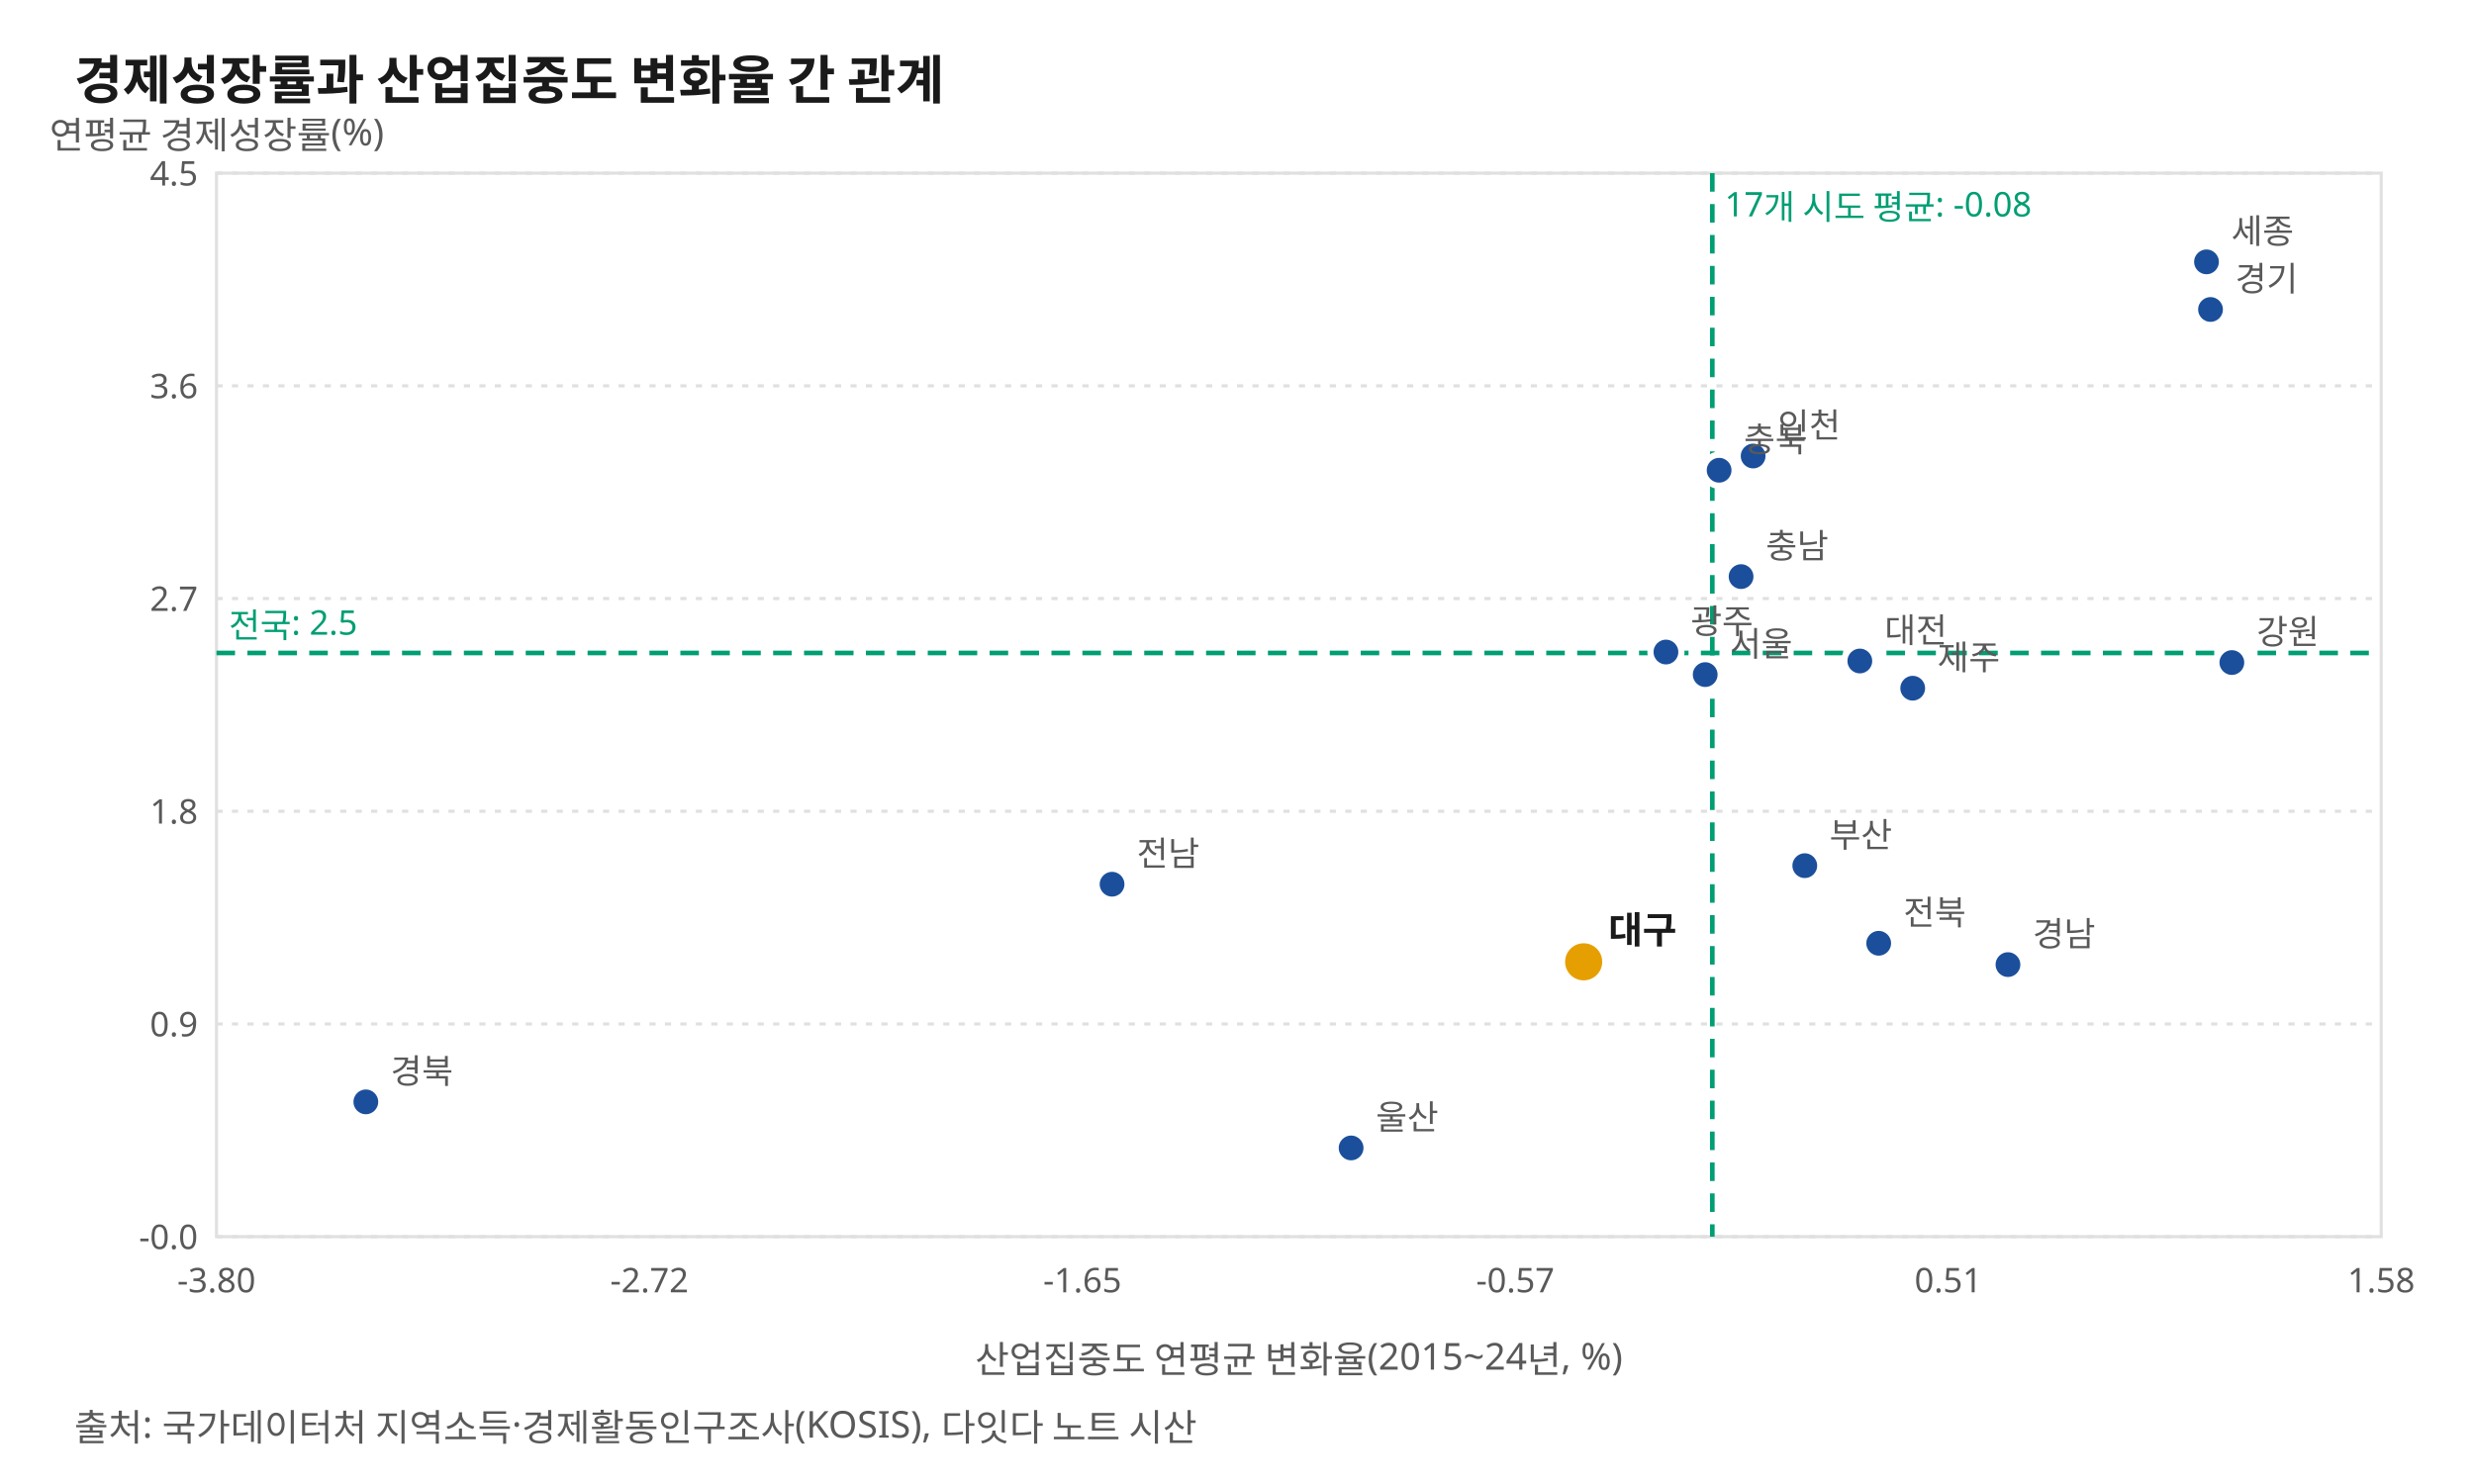
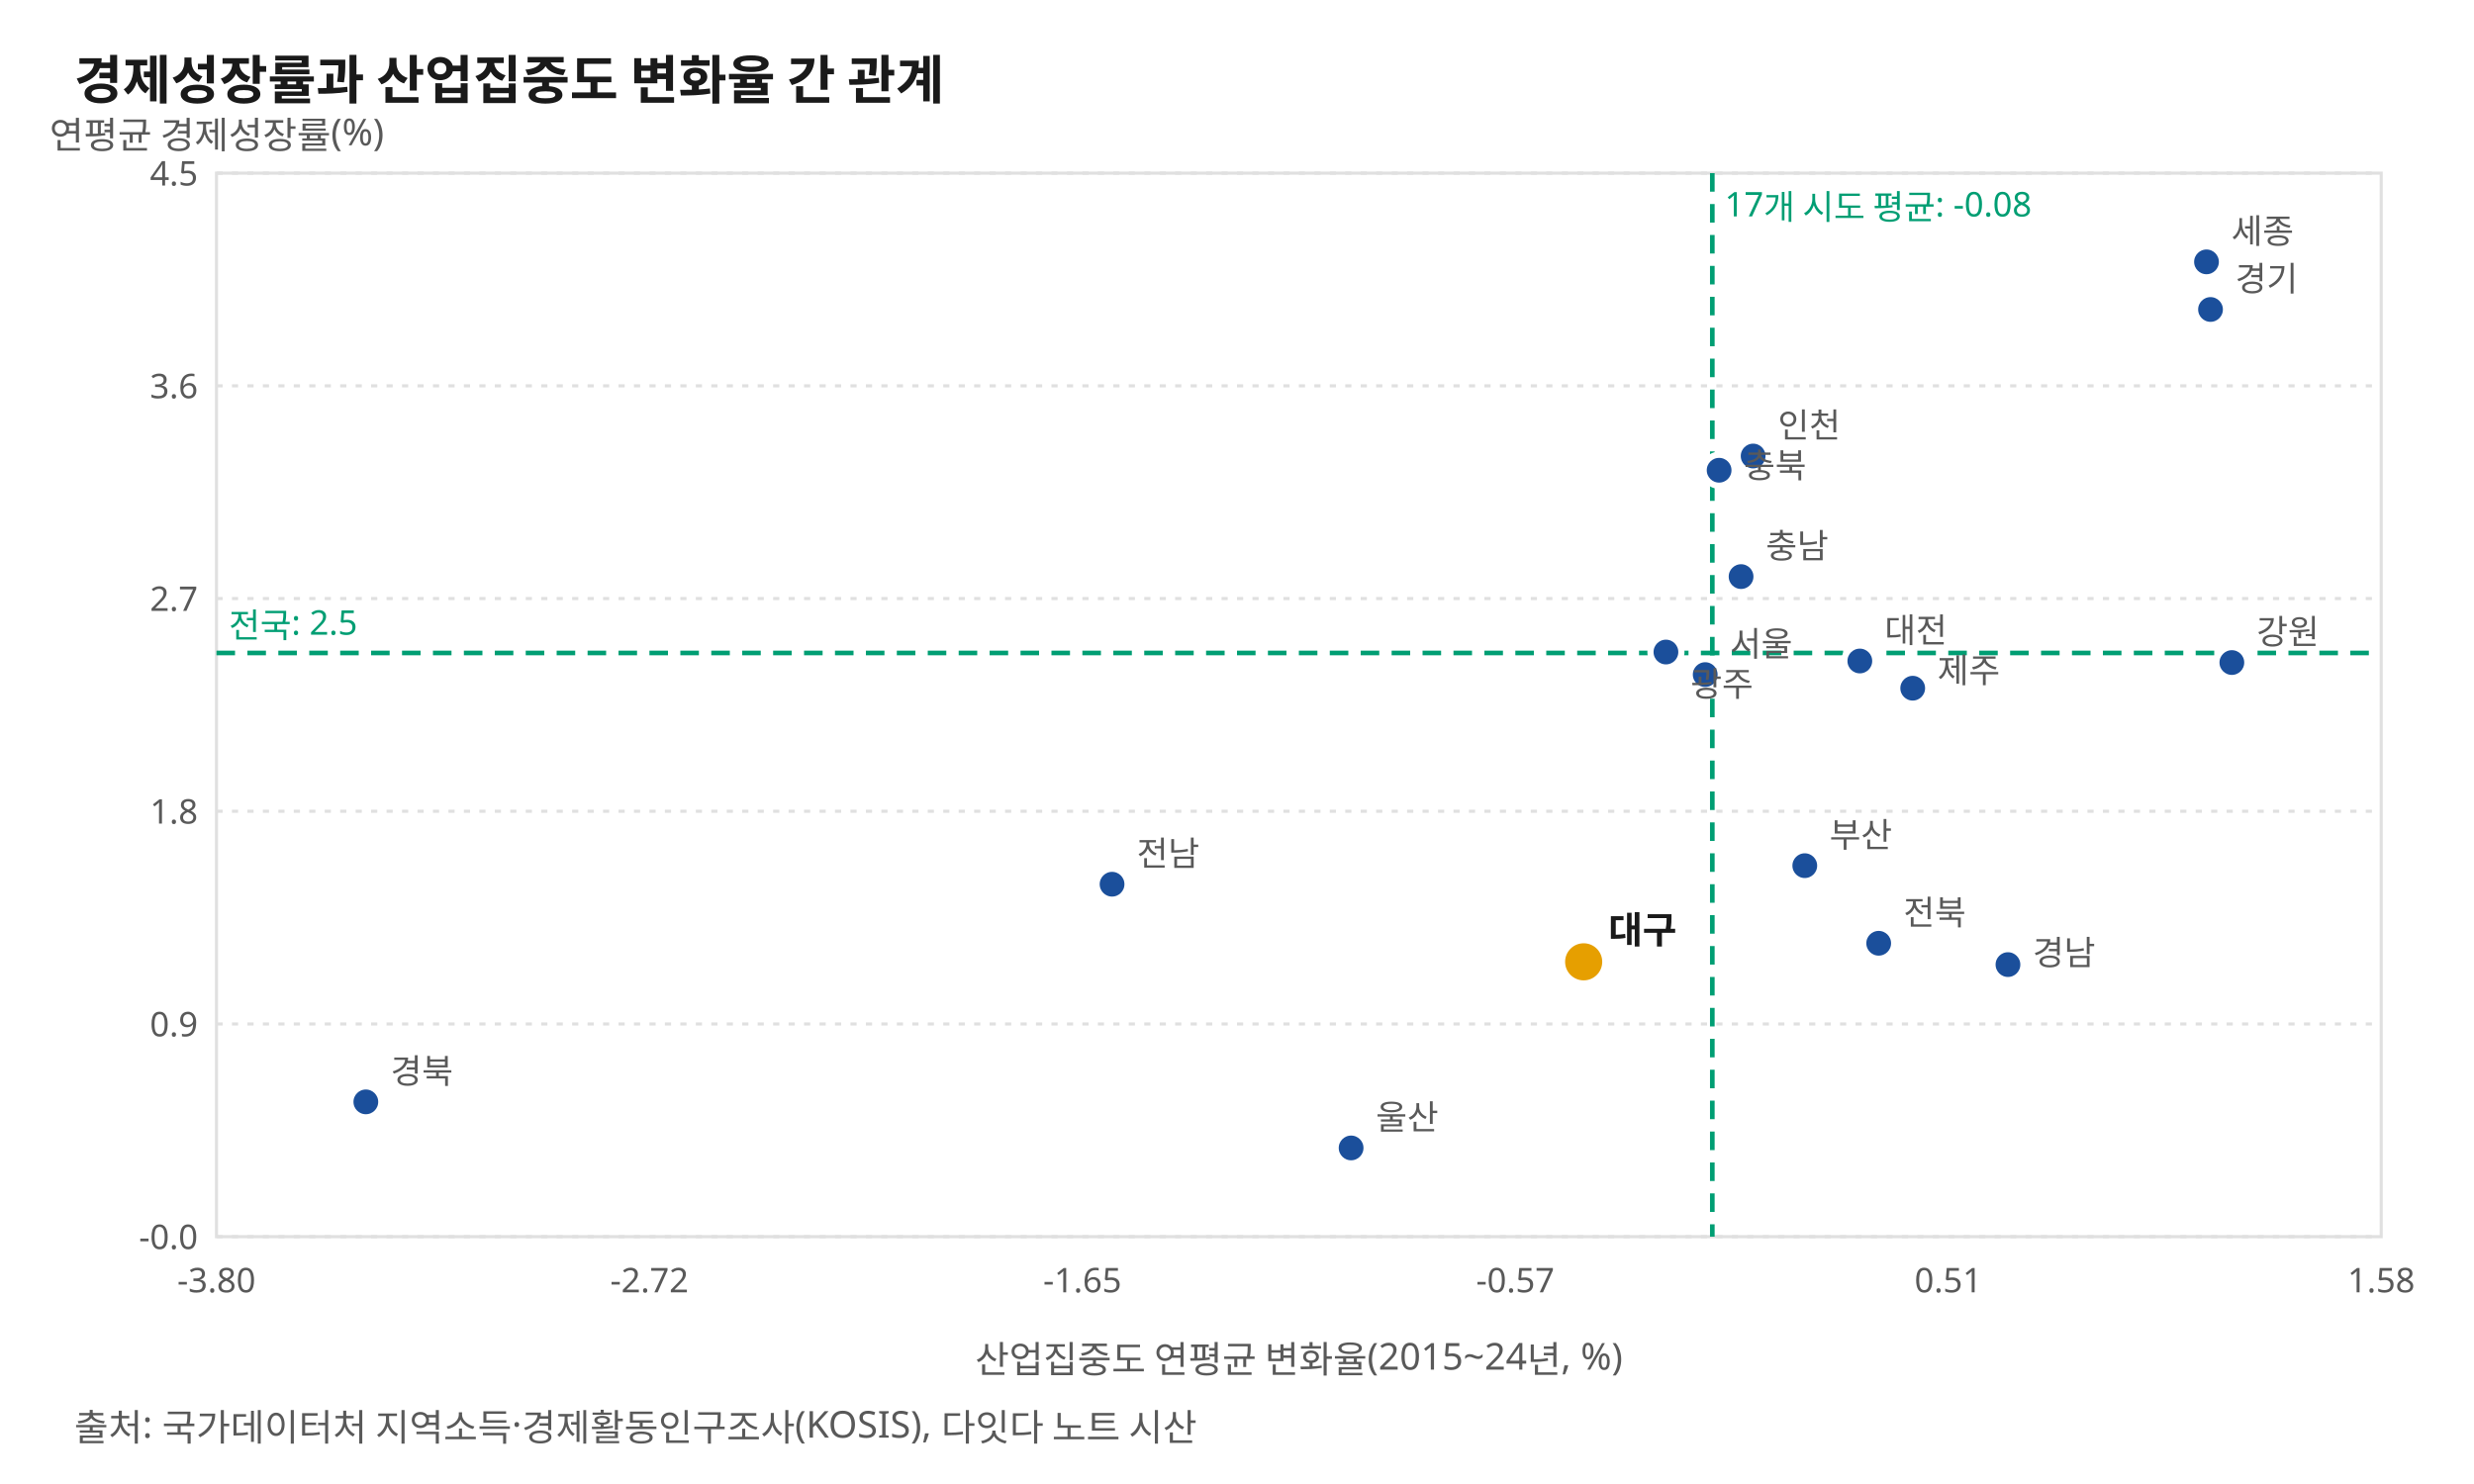
<svg xmlns="http://www.w3.org/2000/svg" width="800" height="480" viewBox="0 0 800 480" role="img" aria-label="경제성장률과 산업집중도 변화율 간 관계">
  <rect width="800" height="480" fill="#ffffff" />
  <text x="24.0" y="32.0" font-size="17" fill="#1a1a1a" text-anchor="start" font-weight="700" font-family="'Pretendard Variable',Pretendard,'Malgun Gothic','Apple SD Gothic Neo',sans-serif">경제성장률과 산업집중도 변화율 간 관계</text>
  <rect x="70" y="56" width="700" height="344" fill="none" stroke="#e0e0e0" />
  <text x="70.0" y="418.0" font-size="11" fill="#595959" text-anchor="middle" font-weight="400" font-family="'Pretendard Variable',Pretendard,'Malgun Gothic','Apple SD Gothic Neo',sans-serif">-3.80</text>
  <text x="64.0" y="404.0" font-size="11" fill="#595959" text-anchor="end" font-weight="400" font-family="'Pretendard Variable',Pretendard,'Malgun Gothic','Apple SD Gothic Neo',sans-serif">-0.0</text>
  <line x1="70" y1="400.0" x2="770" y2="400.0" stroke="#e0e0e0" stroke-dasharray="2,3" />
  <text x="210.0" y="418.0" font-size="11" fill="#595959" text-anchor="middle" font-weight="400" font-family="'Pretendard Variable',Pretendard,'Malgun Gothic','Apple SD Gothic Neo',sans-serif">-2.72</text>
  <text x="64.0" y="335.2" font-size="11" fill="#595959" text-anchor="end" font-weight="400" font-family="'Pretendard Variable',Pretendard,'Malgun Gothic','Apple SD Gothic Neo',sans-serif">0.9</text>
  <line x1="70" y1="331.2" x2="770" y2="331.2" stroke="#e0e0e0" stroke-dasharray="2,3" />
  <text x="350.0" y="418.0" font-size="11" fill="#595959" text-anchor="middle" font-weight="400" font-family="'Pretendard Variable',Pretendard,'Malgun Gothic','Apple SD Gothic Neo',sans-serif">-1.65</text>
  <text x="64.0" y="266.4" font-size="11" fill="#595959" text-anchor="end" font-weight="400" font-family="'Pretendard Variable',Pretendard,'Malgun Gothic','Apple SD Gothic Neo',sans-serif">1.8</text>
  <line x1="70" y1="262.4" x2="770" y2="262.4" stroke="#e0e0e0" stroke-dasharray="2,3" />
  <text x="490.0" y="418.0" font-size="11" fill="#595959" text-anchor="middle" font-weight="400" font-family="'Pretendard Variable',Pretendard,'Malgun Gothic','Apple SD Gothic Neo',sans-serif">-0.57</text>
  <text x="64.0" y="197.6" font-size="11" fill="#595959" text-anchor="end" font-weight="400" font-family="'Pretendard Variable',Pretendard,'Malgun Gothic','Apple SD Gothic Neo',sans-serif">2.7</text>
  <line x1="70" y1="193.6" x2="770" y2="193.6" stroke="#e0e0e0" stroke-dasharray="2,3" />
  <text x="630.0" y="418.0" font-size="11" fill="#595959" text-anchor="middle" font-weight="400" font-family="'Pretendard Variable',Pretendard,'Malgun Gothic','Apple SD Gothic Neo',sans-serif">0.51</text>
  <text x="64.0" y="128.8" font-size="11" fill="#595959" text-anchor="end" font-weight="400" font-family="'Pretendard Variable',Pretendard,'Malgun Gothic','Apple SD Gothic Neo',sans-serif">3.6</text>
  <line x1="70" y1="124.8" x2="770" y2="124.8" stroke="#e0e0e0" stroke-dasharray="2,3" />
  <text x="770.0" y="418.0" font-size="11" fill="#595959" text-anchor="middle" font-weight="400" font-family="'Pretendard Variable',Pretendard,'Malgun Gothic','Apple SD Gothic Neo',sans-serif">1.58</text>
  <text x="64.0" y="60.0" font-size="11" fill="#595959" text-anchor="end" font-weight="400" font-family="'Pretendard Variable',Pretendard,'Malgun Gothic','Apple SD Gothic Neo',sans-serif">4.5</text>
  <line x1="70" y1="56.0" x2="770" y2="56.0" stroke="#e0e0e0" stroke-dasharray="2,3" />
  <line x1="553.7" y1="56" x2="553.7" y2="400" stroke="#009E73" stroke-width="1.5" stroke-dasharray="6,4" />
  <text x="557.7" y="70.0" font-size="11" fill="#009E73" text-anchor="start" font-weight="400" font-family="'Pretendard Variable',Pretendard,'Malgun Gothic','Apple SD Gothic Neo',sans-serif">17개 시도 평균: -0.08</text>
  <line x1="70" y1="211.2" x2="770" y2="211.2" stroke="#009E73" stroke-width="1.5" stroke-dasharray="6,4" />
  <text x="74.0" y="206.2" font-size="11" fill="#009E73" text-anchor="start" font-weight="400" font-family="'Pretendard Variable',Pretendard,'Malgun Gothic','Apple SD Gothic Neo',sans-serif">전국: 2.5</text>
  <circle cx="551.4" cy="218.2" r="5" fill="#1B4F9B" stroke="#ffffff" stroke-width="2" />
  <text x="559.4" y="212.2" font-size="11" fill="#595959" text-anchor="start" font-weight="400" font-family="'Pretendard Variable',Pretendard,'Malgun Gothic','Apple SD Gothic Neo',sans-serif">서울</text>
  <circle cx="583.6" cy="280.0" r="5" fill="#1B4F9B" stroke="#ffffff" stroke-width="2" />
  <text x="591.6" y="274.0" font-size="11" fill="#595959" text-anchor="start" font-weight="400" font-family="'Pretendard Variable',Pretendard,'Malgun Gothic','Apple SD Gothic Neo',sans-serif">부산</text>
  <circle cx="512.1" cy="311.1" r="7" fill="#E69F00" stroke="#ffffff" stroke-width="2" />
  <text x="520.1" y="305.1" font-size="12" fill="#1a1a1a" text-anchor="start" font-weight="700" font-family="'Pretendard Variable',Pretendard,'Malgun Gothic','Apple SD Gothic Neo',sans-serif">대구</text>
  <circle cx="566.9" cy="147.5" r="5" fill="#1B4F9B" stroke="#ffffff" stroke-width="2" />
  <text x="574.9" y="141.5" font-size="11" fill="#595959" text-anchor="start" font-weight="400" font-family="'Pretendard Variable',Pretendard,'Malgun Gothic','Apple SD Gothic Neo',sans-serif">인천</text>
  <circle cx="538.7" cy="210.9" r="5" fill="#1B4F9B" stroke="#ffffff" stroke-width="2" />
-   <text x="546.7" y="204.9" font-size="11" fill="#595959" text-anchor="start" font-weight="400" font-family="'Pretendard Variable',Pretendard,'Malgun Gothic','Apple SD Gothic Neo',sans-serif">광주</text>
+   <text x="546.7" y="225.2" font-size="11" fill="#595959" text-anchor="start" font-weight="400" font-family="'Pretendard Variable',Pretendard,'Malgun Gothic','Apple SD Gothic Neo',sans-serif">광주</text>
  <circle cx="601.4" cy="213.8" r="5" fill="#1B4F9B" stroke="#ffffff" stroke-width="2" />
  <text x="609.4" y="207.8" font-size="11" fill="#595959" text-anchor="start" font-weight="400" font-family="'Pretendard Variable',Pretendard,'Malgun Gothic','Apple SD Gothic Neo',sans-serif">대전</text>
  <circle cx="436.9" cy="371.3" r="5" fill="#1B4F9B" stroke="#ffffff" stroke-width="2" />
  <text x="444.9" y="365.3" font-size="11" fill="#595959" text-anchor="start" font-weight="400" font-family="'Pretendard Variable',Pretendard,'Malgun Gothic','Apple SD Gothic Neo',sans-serif">울산</text>
  <circle cx="713.5" cy="84.7" r="5" fill="#1B4F9B" stroke="#ffffff" stroke-width="2" />
  <text x="721.5" y="78.7" font-size="11" fill="#595959" text-anchor="start" font-weight="400" font-family="'Pretendard Variable',Pretendard,'Malgun Gothic','Apple SD Gothic Neo',sans-serif">세종</text>
  <circle cx="714.8" cy="100.1" r="5" fill="#1B4F9B" stroke="#ffffff" stroke-width="2" />
  <text x="722.8" y="94.1" font-size="11" fill="#595959" text-anchor="start" font-weight="400" font-family="'Pretendard Variable',Pretendard,'Malgun Gothic','Apple SD Gothic Neo',sans-serif">경기</text>
  <circle cx="721.7" cy="214.3" r="5" fill="#1B4F9B" stroke="#ffffff" stroke-width="2" />
  <text x="729.7" y="208.3" font-size="11" fill="#595959" text-anchor="start" font-weight="400" font-family="'Pretendard Variable',Pretendard,'Malgun Gothic','Apple SD Gothic Neo',sans-serif">강원</text>
  <circle cx="555.9" cy="152.1" r="5" fill="#1B4F9B" stroke="#ffffff" stroke-width="2" />
-   <text x="563.9" y="146.1" font-size="11" fill="#595959" text-anchor="start" font-weight="400" font-family="'Pretendard Variable',Pretendard,'Malgun Gothic','Apple SD Gothic Neo',sans-serif">충북</text>
+   <text x="563.9" y="154.5" font-size="11" fill="#595959" text-anchor="start" font-weight="400" font-family="'Pretendard Variable',Pretendard,'Malgun Gothic','Apple SD Gothic Neo',sans-serif">충북</text>
  <circle cx="563.0" cy="186.5" r="5" fill="#1B4F9B" stroke="#ffffff" stroke-width="2" />
  <text x="571.0" y="180.5" font-size="11" fill="#595959" text-anchor="start" font-weight="400" font-family="'Pretendard Variable',Pretendard,'Malgun Gothic','Apple SD Gothic Neo',sans-serif">충남</text>
  <circle cx="607.5" cy="305.1" r="5" fill="#1B4F9B" stroke="#ffffff" stroke-width="2" />
  <text x="615.5" y="299.1" font-size="11" fill="#595959" text-anchor="start" font-weight="400" font-family="'Pretendard Variable',Pretendard,'Malgun Gothic','Apple SD Gothic Neo',sans-serif">전북</text>
  <circle cx="359.6" cy="286.0" r="5" fill="#1B4F9B" stroke="#ffffff" stroke-width="2" />
  <text x="367.6" y="280.0" font-size="11" fill="#595959" text-anchor="start" font-weight="400" font-family="'Pretendard Variable',Pretendard,'Malgun Gothic','Apple SD Gothic Neo',sans-serif">전남</text>
  <circle cx="118.3" cy="356.4" r="5" fill="#1B4F9B" stroke="#ffffff" stroke-width="2" />
  <text x="126.3" y="350.4" font-size="11" fill="#595959" text-anchor="start" font-weight="400" font-family="'Pretendard Variable',Pretendard,'Malgun Gothic','Apple SD Gothic Neo',sans-serif">경북</text>
  <circle cx="649.3" cy="312.0" r="5" fill="#1B4F9B" stroke="#ffffff" stroke-width="2" />
-   <text x="657.3" y="306.0" font-size="11" fill="#595959" text-anchor="start" font-weight="400" font-family="'Pretendard Variable',Pretendard,'Malgun Gothic','Apple SD Gothic Neo',sans-serif">경남</text>
+   <text x="657.3" y="312.1" font-size="11" fill="#595959" text-anchor="start" font-weight="400" font-family="'Pretendard Variable',Pretendard,'Malgun Gothic','Apple SD Gothic Neo',sans-serif">경남</text>
  <circle cx="618.5" cy="222.6" r="5" fill="#1B4F9B" stroke="#ffffff" stroke-width="2" />
-   <text x="626.5" y="216.6" font-size="11" fill="#595959" text-anchor="start" font-weight="400" font-family="'Pretendard Variable',Pretendard,'Malgun Gothic','Apple SD Gothic Neo',sans-serif">제주</text>
+   <text x="626.5" y="220.8" font-size="11" fill="#595959" text-anchor="start" font-weight="400" font-family="'Pretendard Variable',Pretendard,'Malgun Gothic','Apple SD Gothic Neo',sans-serif">제주</text>
  <text x="420.0" y="444.0" font-size="12" fill="#595959" text-anchor="middle" font-weight="400" font-family="'Pretendard Variable',Pretendard,'Malgun Gothic','Apple SD Gothic Neo',sans-serif">산업집중도 연평균 변화율(2015~24년, %)</text>
  <text x="16.0" y="48.0" font-size="12" fill="#595959" text-anchor="start" font-weight="400" font-family="'Pretendard Variable',Pretendard,'Malgun Gothic','Apple SD Gothic Neo',sans-serif">연평균 경제성장률(%)</text>
  <text x="24.0" y="466.0" font-size="12" fill="#595959" text-anchor="start" font-weight="400" font-family="'Pretendard Variable',Pretendard,'Malgun Gothic','Apple SD Gothic Neo',sans-serif">출처: 국가데이터처 지역소득·경제활동인구조사(KOSIS), 다잇다 노트 시산</text>
</svg>
